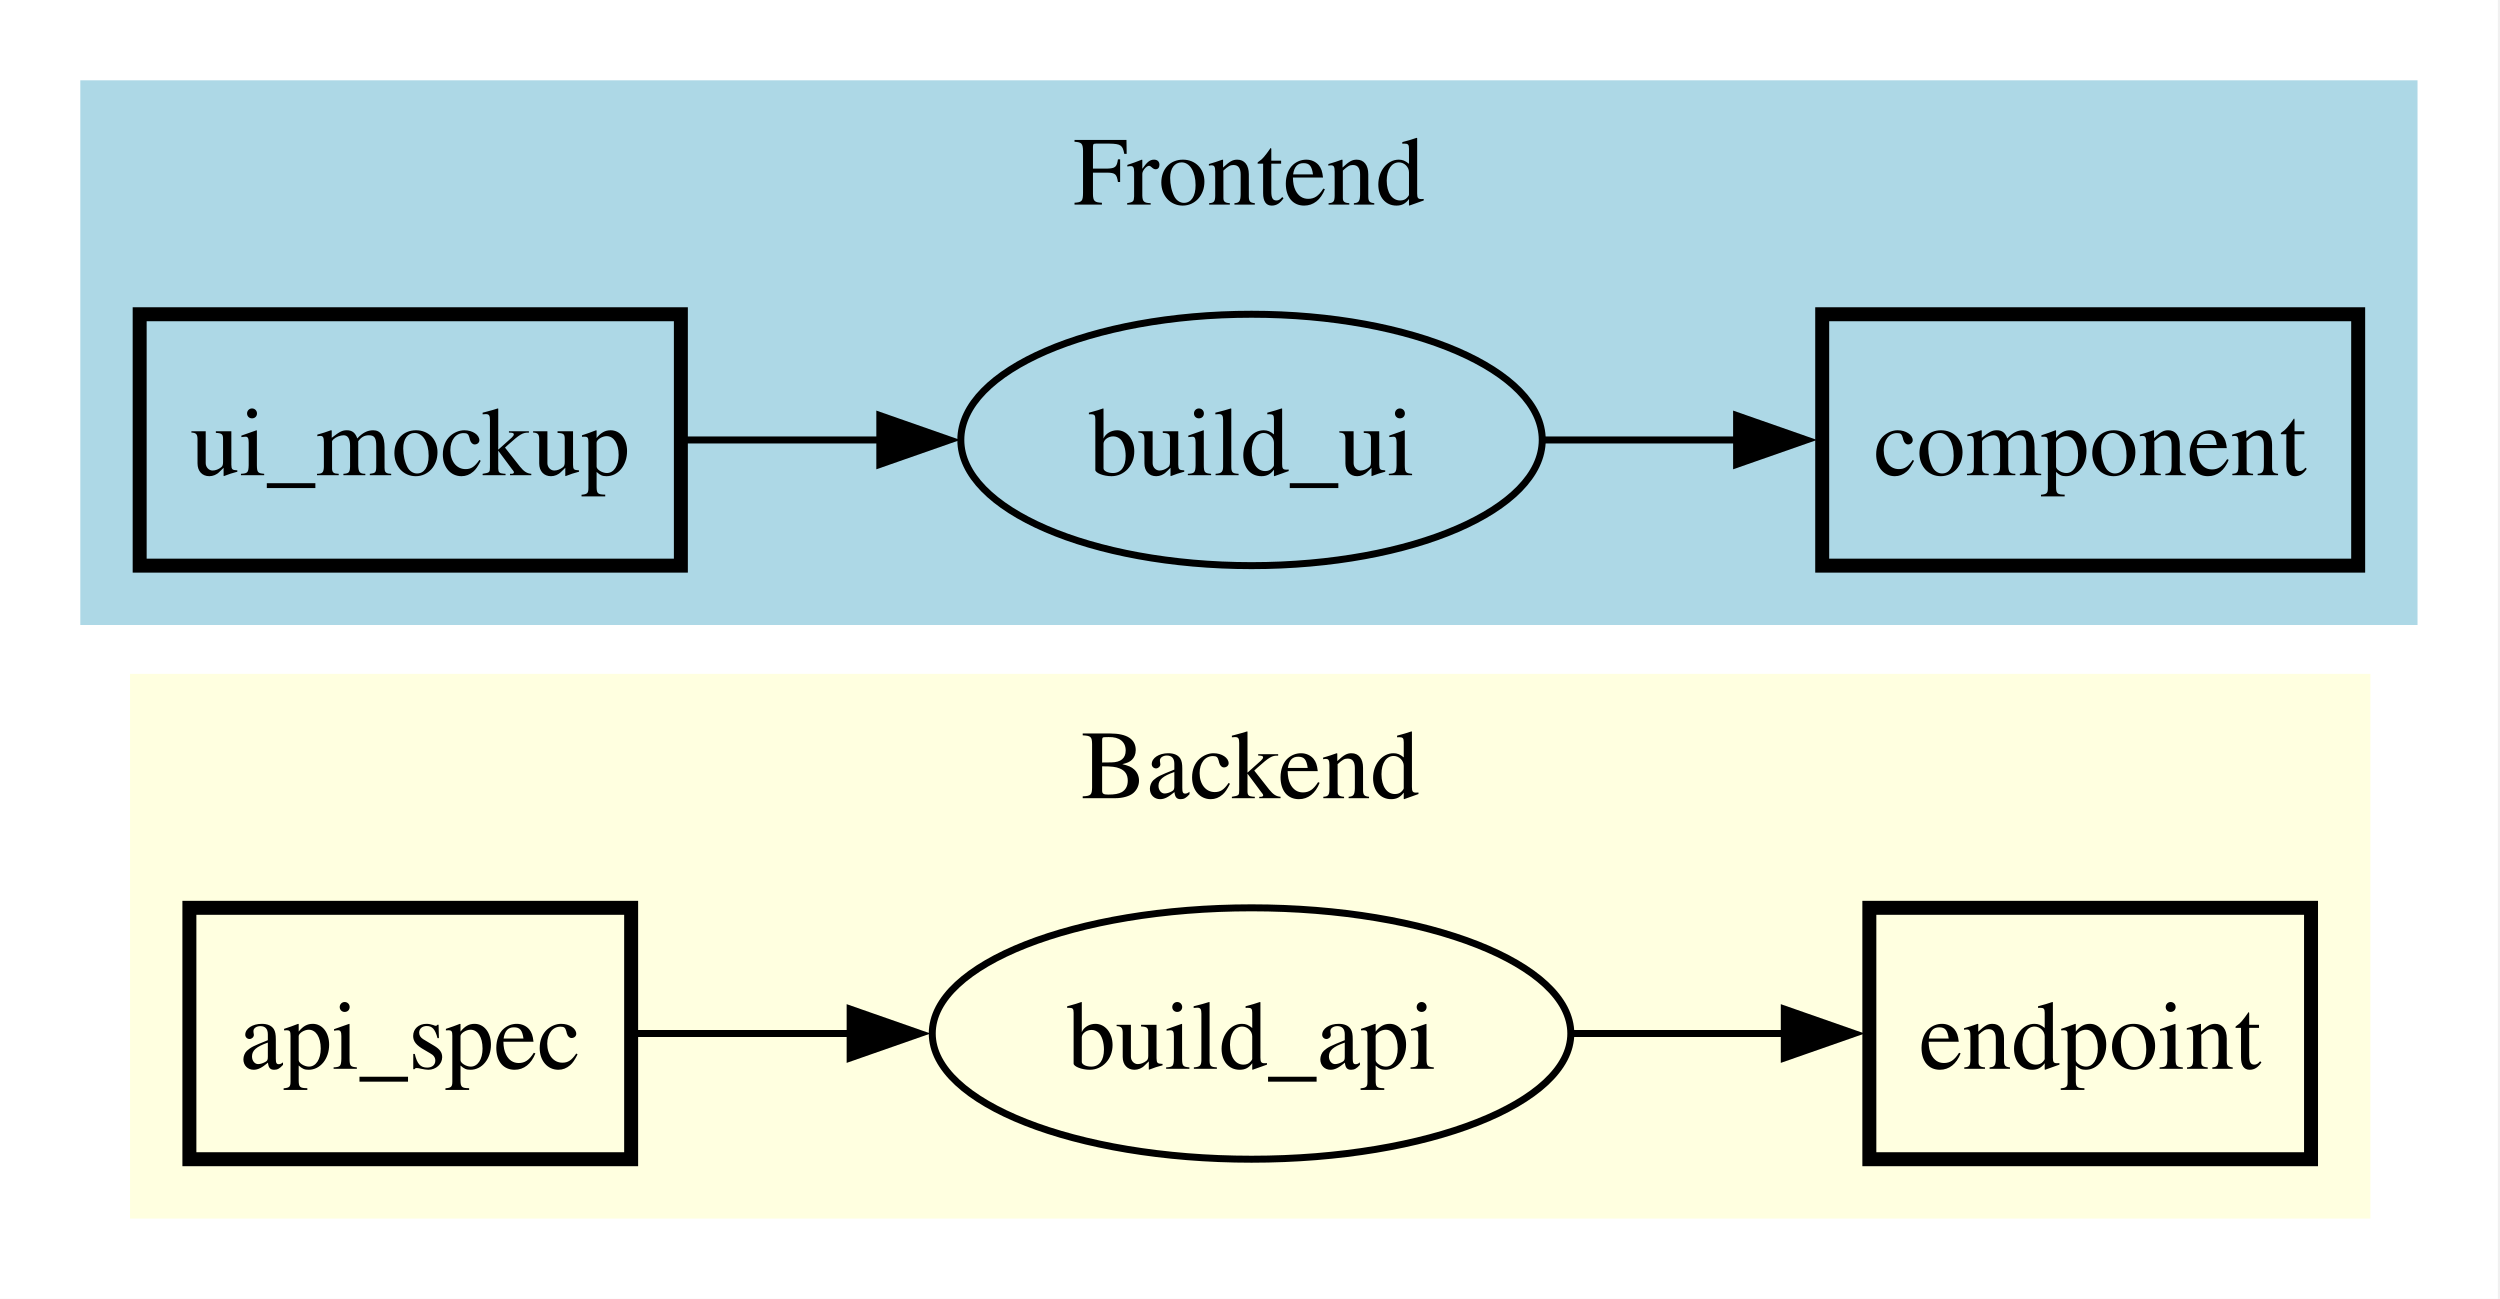
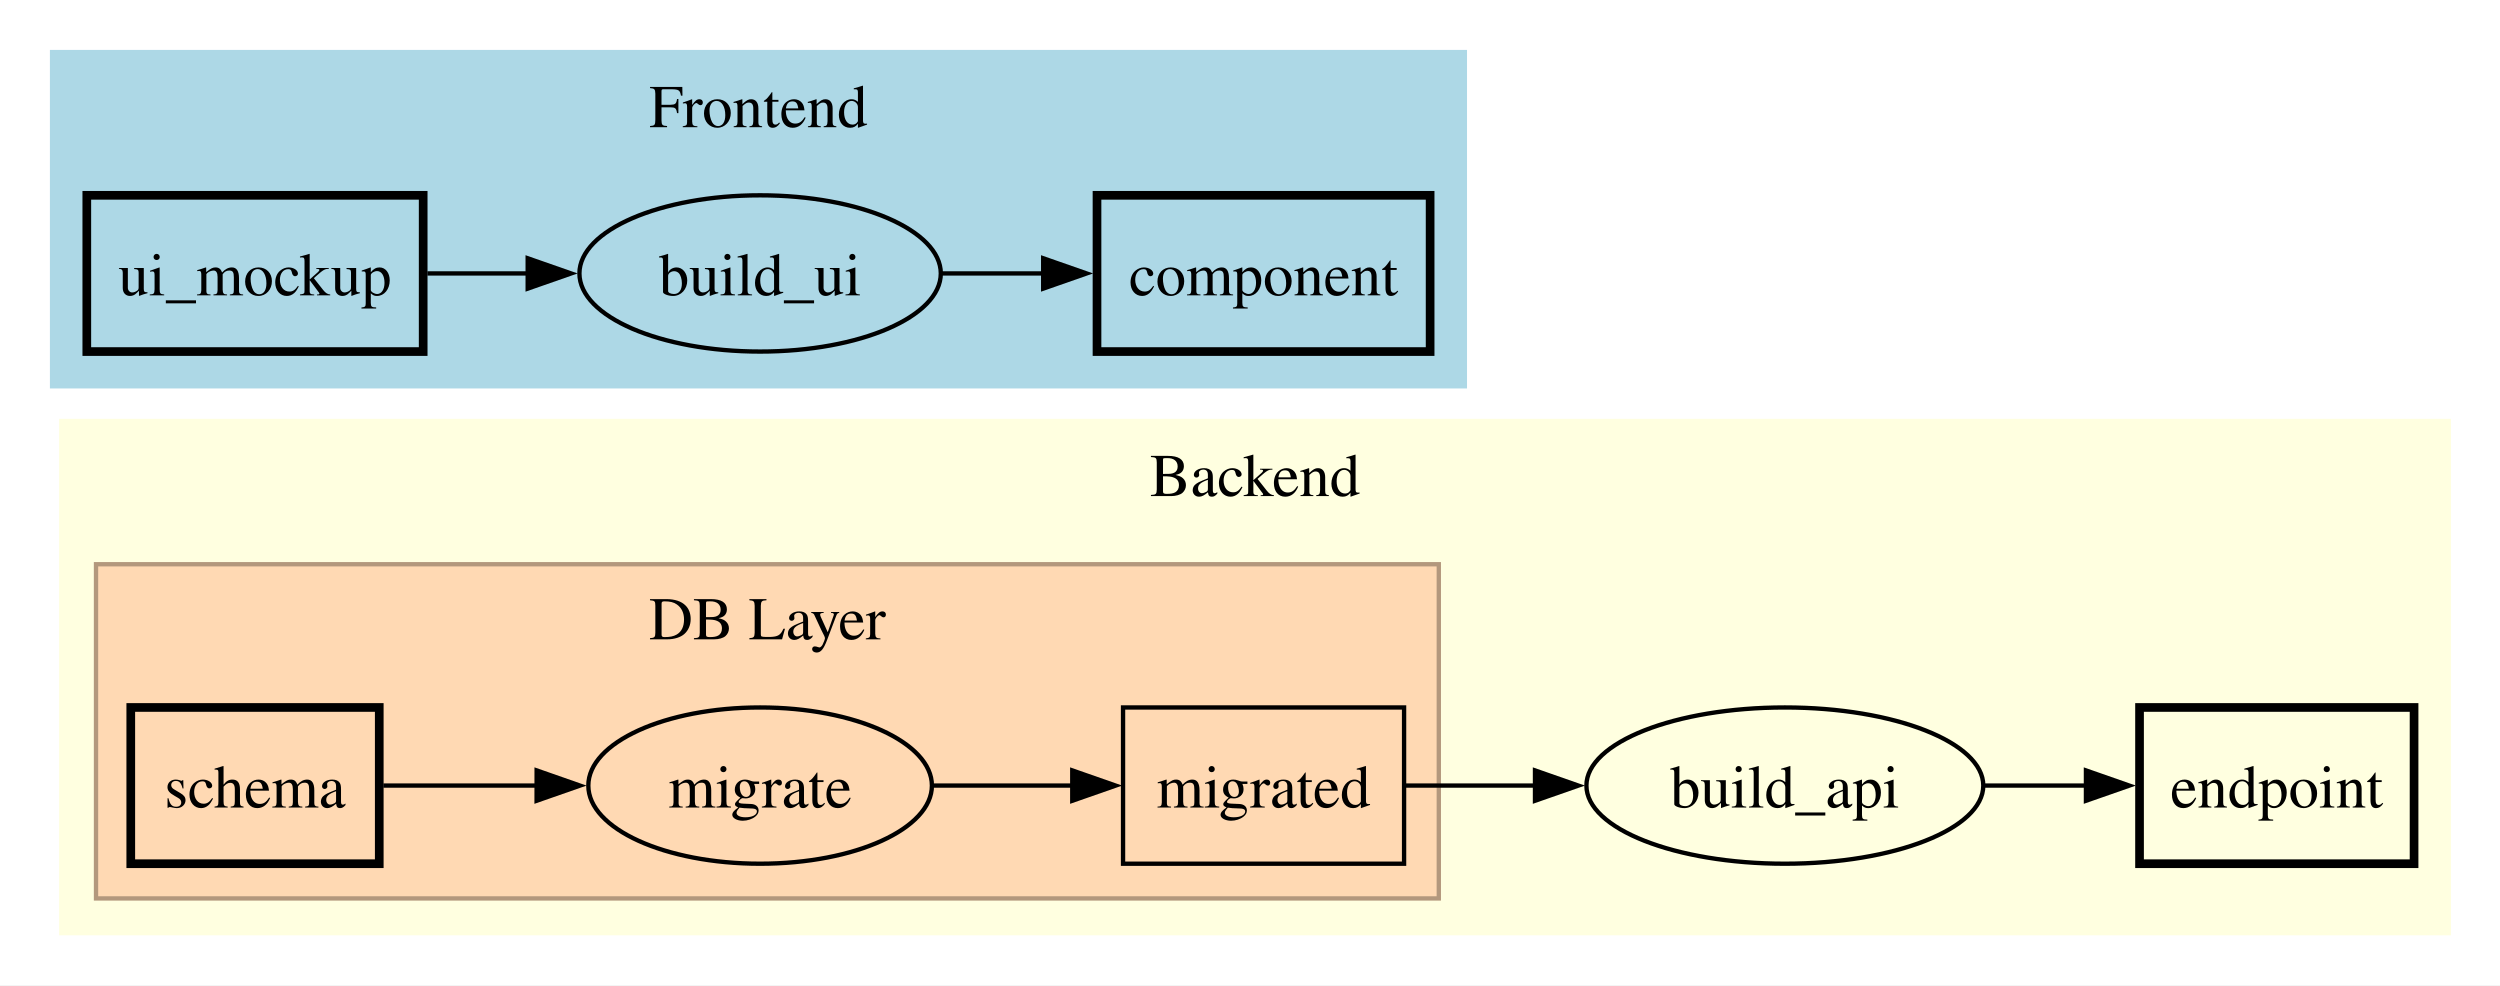
- <svg xmlns="http://www.w3.org/2000/svg" width="358pt" height="186pt" viewBox="0.00 0.00 358.00 186.00">
-   <g id="graph0" class="graph" transform="scale(1 1) rotate(0) translate(4 182)">
-     <polygon fill="white" stroke="none" points="-4,4 -4,-182 353.69,-182 353.69,4 -4,4" />
+ <svg xmlns="http://www.w3.org/2000/svg" width="576pt" height="227pt" viewBox="0.00 0.00 576.00 227.00">
+   <g id="graph0" class="graph" transform="scale(1 1) rotate(0) translate(4 223)">
+     <polygon fill="white" stroke="none" points="-4,4 -4,-223 572.2,-223 572.2,4 -4,4" />
    <g id="clust1" class="cluster">
-       <polygon fill="lightyellow" stroke="lightyellow" points="15.12,-8 15.12,-85 334.94,-85 334.94,-8 15.12,-8" />
-       <text xml:space="preserve" text-anchor="middle" x="175.03" y="-67.7" font-family="Times,serif" font-size="14.00">Backend</text>
+       <polygon fill="lightyellow" stroke="lightyellow" points="10.12,-8 10.12,-126 560.2,-126 560.2,-8 10.12,-8" />
+       <text xml:space="preserve" text-anchor="middle" x="285.16" y="-108.7" font-family="Times,serif" font-size="14.00">Backend</text>
    </g>
    <g id="clust2" class="cluster">
-       <polygon fill="lightblue" stroke="lightblue" points="8,-93 8,-170 341.69,-170 341.69,-93 8,-93" />
-       <text xml:space="preserve" text-anchor="middle" x="174.85" y="-152.7" font-family="Times,serif" font-size="14.00">Frontend</text>
+       <polygon fill="#ffd9b3" stroke="#b3987d" points="18.12,-16 18.12,-93 327.5,-93 327.5,-16 18.12,-16" />
+       <text xml:space="preserve" text-anchor="middle" x="172.81" y="-75.7" font-family="Times,serif" font-size="14.00">DB Layer</text>
+     </g>
+     <g id="clust3" class="cluster">
+       <polygon fill="lightblue" stroke="lightblue" points="8,-134 8,-211 333.5,-211 333.5,-134 8,-134" />
+       <text xml:space="preserve" text-anchor="middle" x="170.75" y="-193.7" font-family="Times,serif" font-size="14.00">Frontend</text>
    </g>
    <g id="node1" class="node">
-       <polygon fill="none" stroke="black" stroke-width="2" points="86.38,-52 23.12,-52 23.12,-16 86.38,-16 86.38,-52" />
-       <text xml:space="preserve" text-anchor="middle" x="54.75" y="-28.95" font-family="Times,serif" font-size="14.00">api_spec</text>
+       <ellipse fill="none" stroke="black" cx="171.13" cy="-42" rx="39.58" ry="18" />
+       <text xml:space="preserve" text-anchor="middle" x="171.13" y="-36.95" font-family="Times,serif" font-size="14.00">migrate</text>
    </g>
    <g id="node2" class="node">
-       <ellipse fill="none" stroke="black" cx="175.22" cy="-34" rx="45.72" ry="18" />
-       <text xml:space="preserve" text-anchor="middle" x="175.22" y="-28.95" font-family="Times,serif" font-size="14.00">build_api</text>
+       <polygon fill="none" stroke="black" points="319.5,-60 254.75,-60 254.75,-24 319.5,-24 319.5,-60" />
+       <text xml:space="preserve" text-anchor="middle" x="287.13" y="-36.95" font-family="Times,serif" font-size="14.00">migrated</text>
+     </g>
+     <g id="edge2" class="edge">
+       <path fill="none" stroke="black" d="M211.04,-42C221.35,-42 232.54,-42 243.06,-42" />
+       <polygon fill="black" stroke="black" points="243.05,-45.5 253.05,-42 243.05,-38.5 243.05,-45.5" />
+     </g>
+     <g id="node4" class="node">
+       <ellipse fill="none" stroke="black" cx="407.23" cy="-42" rx="45.72" ry="18" />
+       <text xml:space="preserve" text-anchor="middle" x="407.23" y="-36.95" font-family="Times,serif" font-size="14.00">build_api</text>
+     </g>
+     <g id="edge3" class="edge">
+       <path fill="none" stroke="black" d="M319.78,-42C329.01,-42 339.39,-42 349.67,-42" />
+       <polygon fill="black" stroke="black" points="349.66,-45.5 359.66,-42 349.66,-38.5 349.66,-45.5" />
+     </g>
+     <g id="node3" class="node">
+       <polygon fill="none" stroke="black" stroke-width="2" points="83.38,-60 26.13,-60 26.13,-24 83.38,-24 83.38,-60" />
+       <text xml:space="preserve" text-anchor="middle" x="54.75" y="-36.95" font-family="Times,serif" font-size="14.00">schema</text>
    </g>
    <g id="edge1" class="edge">
-       <path fill="none" stroke="black" d="M87.19,-34C96.65,-34 107.34,-34 117.9,-34" />
-       <polygon fill="black" stroke="black" points="117.74,-37.5 127.74,-34 117.74,-30.5 117.74,-37.5" />
-     </g>
-     <g id="node3" class="node">
-       <polygon fill="none" stroke="black" stroke-width="2" points="326.94,-52 263.69,-52 263.69,-16 326.94,-16 326.94,-52" />
-       <text xml:space="preserve" text-anchor="middle" x="295.32" y="-28.95" font-family="Times,serif" font-size="14.00">endpoint</text>
-     </g>
-     <g id="edge2" class="edge">
-       <path fill="none" stroke="black" d="M221.21,-34C231.23,-34 241.83,-34 251.76,-34" />
-       <polygon fill="black" stroke="black" points="251.51,-37.5 261.51,-34 251.51,-30.5 251.51,-37.5" />
-     </g>
-     <g id="node4" class="node">
-       <ellipse fill="none" stroke="black" cx="175.22" cy="-119" rx="41.63" ry="18" />
-       <text xml:space="preserve" text-anchor="middle" x="175.22" y="-113.95" font-family="Times,serif" font-size="14.00">build_ui</text>
+       <path fill="none" stroke="black" d="M84.32,-42C95.05,-42 107.59,-42 119.72,-42" />
+       <polygon fill="black" stroke="black" points="119.64,-45.5 129.63,-42 119.63,-38.5 119.64,-45.5" />
    </g>
    <g id="node5" class="node">
-       <polygon fill="none" stroke="black" stroke-width="2" points="333.69,-137 256.94,-137 256.94,-101 333.69,-101 333.69,-137" />
-       <text xml:space="preserve" text-anchor="middle" x="295.32" y="-113.95" font-family="Times,serif" font-size="14.00">component</text>
+       <polygon fill="none" stroke="black" stroke-width="2" points="552.2,-60 488.95,-60 488.95,-24 552.2,-24 552.2,-60" />
+       <text xml:space="preserve" text-anchor="middle" x="520.57" y="-36.95" font-family="Times,serif" font-size="14.00">endpoint</text>
    </g>
    <g id="edge4" class="edge">
-       <path fill="none" stroke="black" d="M217.19,-119C226.09,-119 235.6,-119 244.79,-119" />
-       <polygon fill="black" stroke="black" points="244.68,-122.5 254.68,-119 244.68,-115.5 244.68,-122.5" />
+       <path fill="none" stroke="black" d="M453.19,-42C460.97,-42 469.03,-42 476.75,-42" />
+       <polygon fill="black" stroke="black" points="476.6,-45.5 486.6,-42 476.6,-38.5 476.6,-45.5" />
    </g>
    <g id="node6" class="node">
-       <polygon fill="none" stroke="black" stroke-width="2" points="93.5,-137 16,-137 16,-101 93.5,-101 93.5,-137" />
-       <text xml:space="preserve" text-anchor="middle" x="54.75" y="-113.95" font-family="Times,serif" font-size="14.00">ui_mockup</text>
+       <ellipse fill="none" stroke="black" cx="171.13" cy="-160" rx="41.63" ry="18" />
+       <text xml:space="preserve" text-anchor="middle" x="171.13" y="-154.95" font-family="Times,serif" font-size="14.00">build_ui</text>
    </g>
-     <g id="edge3" class="edge">
-       <path fill="none" stroke="black" d="M94.21,-119C103.15,-119 112.8,-119 122.21,-119" />
-       <polygon fill="black" stroke="black" points="121.99,-122.5 131.99,-119 121.99,-115.5 121.99,-122.5" />
+     <g id="node7" class="node">
+       <polygon fill="none" stroke="black" stroke-width="2" points="325.5,-178 248.75,-178 248.75,-142 325.5,-142 325.5,-178" />
+       <text xml:space="preserve" text-anchor="middle" x="287.13" y="-154.95" font-family="Times,serif" font-size="14.00">component</text>
+     </g>
+     <g id="edge6" class="edge">
+       <path fill="none" stroke="black" d="M212.96,-160C220.6,-160 228.67,-160 236.54,-160" />
+       <polygon fill="black" stroke="black" points="236.35,-163.5 246.35,-160 236.35,-156.5 236.35,-163.5" />
+     </g>
+     <g id="node8" class="node">
+       <polygon fill="none" stroke="black" stroke-width="2" points="93.5,-178 16,-178 16,-142 93.5,-142 93.5,-178" />
+       <text xml:space="preserve" text-anchor="middle" x="54.75" y="-154.95" font-family="Times,serif" font-size="14.00">ui_mockup</text>
+     </g>
+     <g id="edge5" class="edge">
+       <path fill="none" stroke="black" d="M94.47,-160C101.96,-160 109.92,-160 117.77,-160" />
+       <polygon fill="black" stroke="black" points="117.58,-163.5 127.58,-160 117.58,-156.5 117.58,-163.5" />
    </g>
  </g>
</svg>
